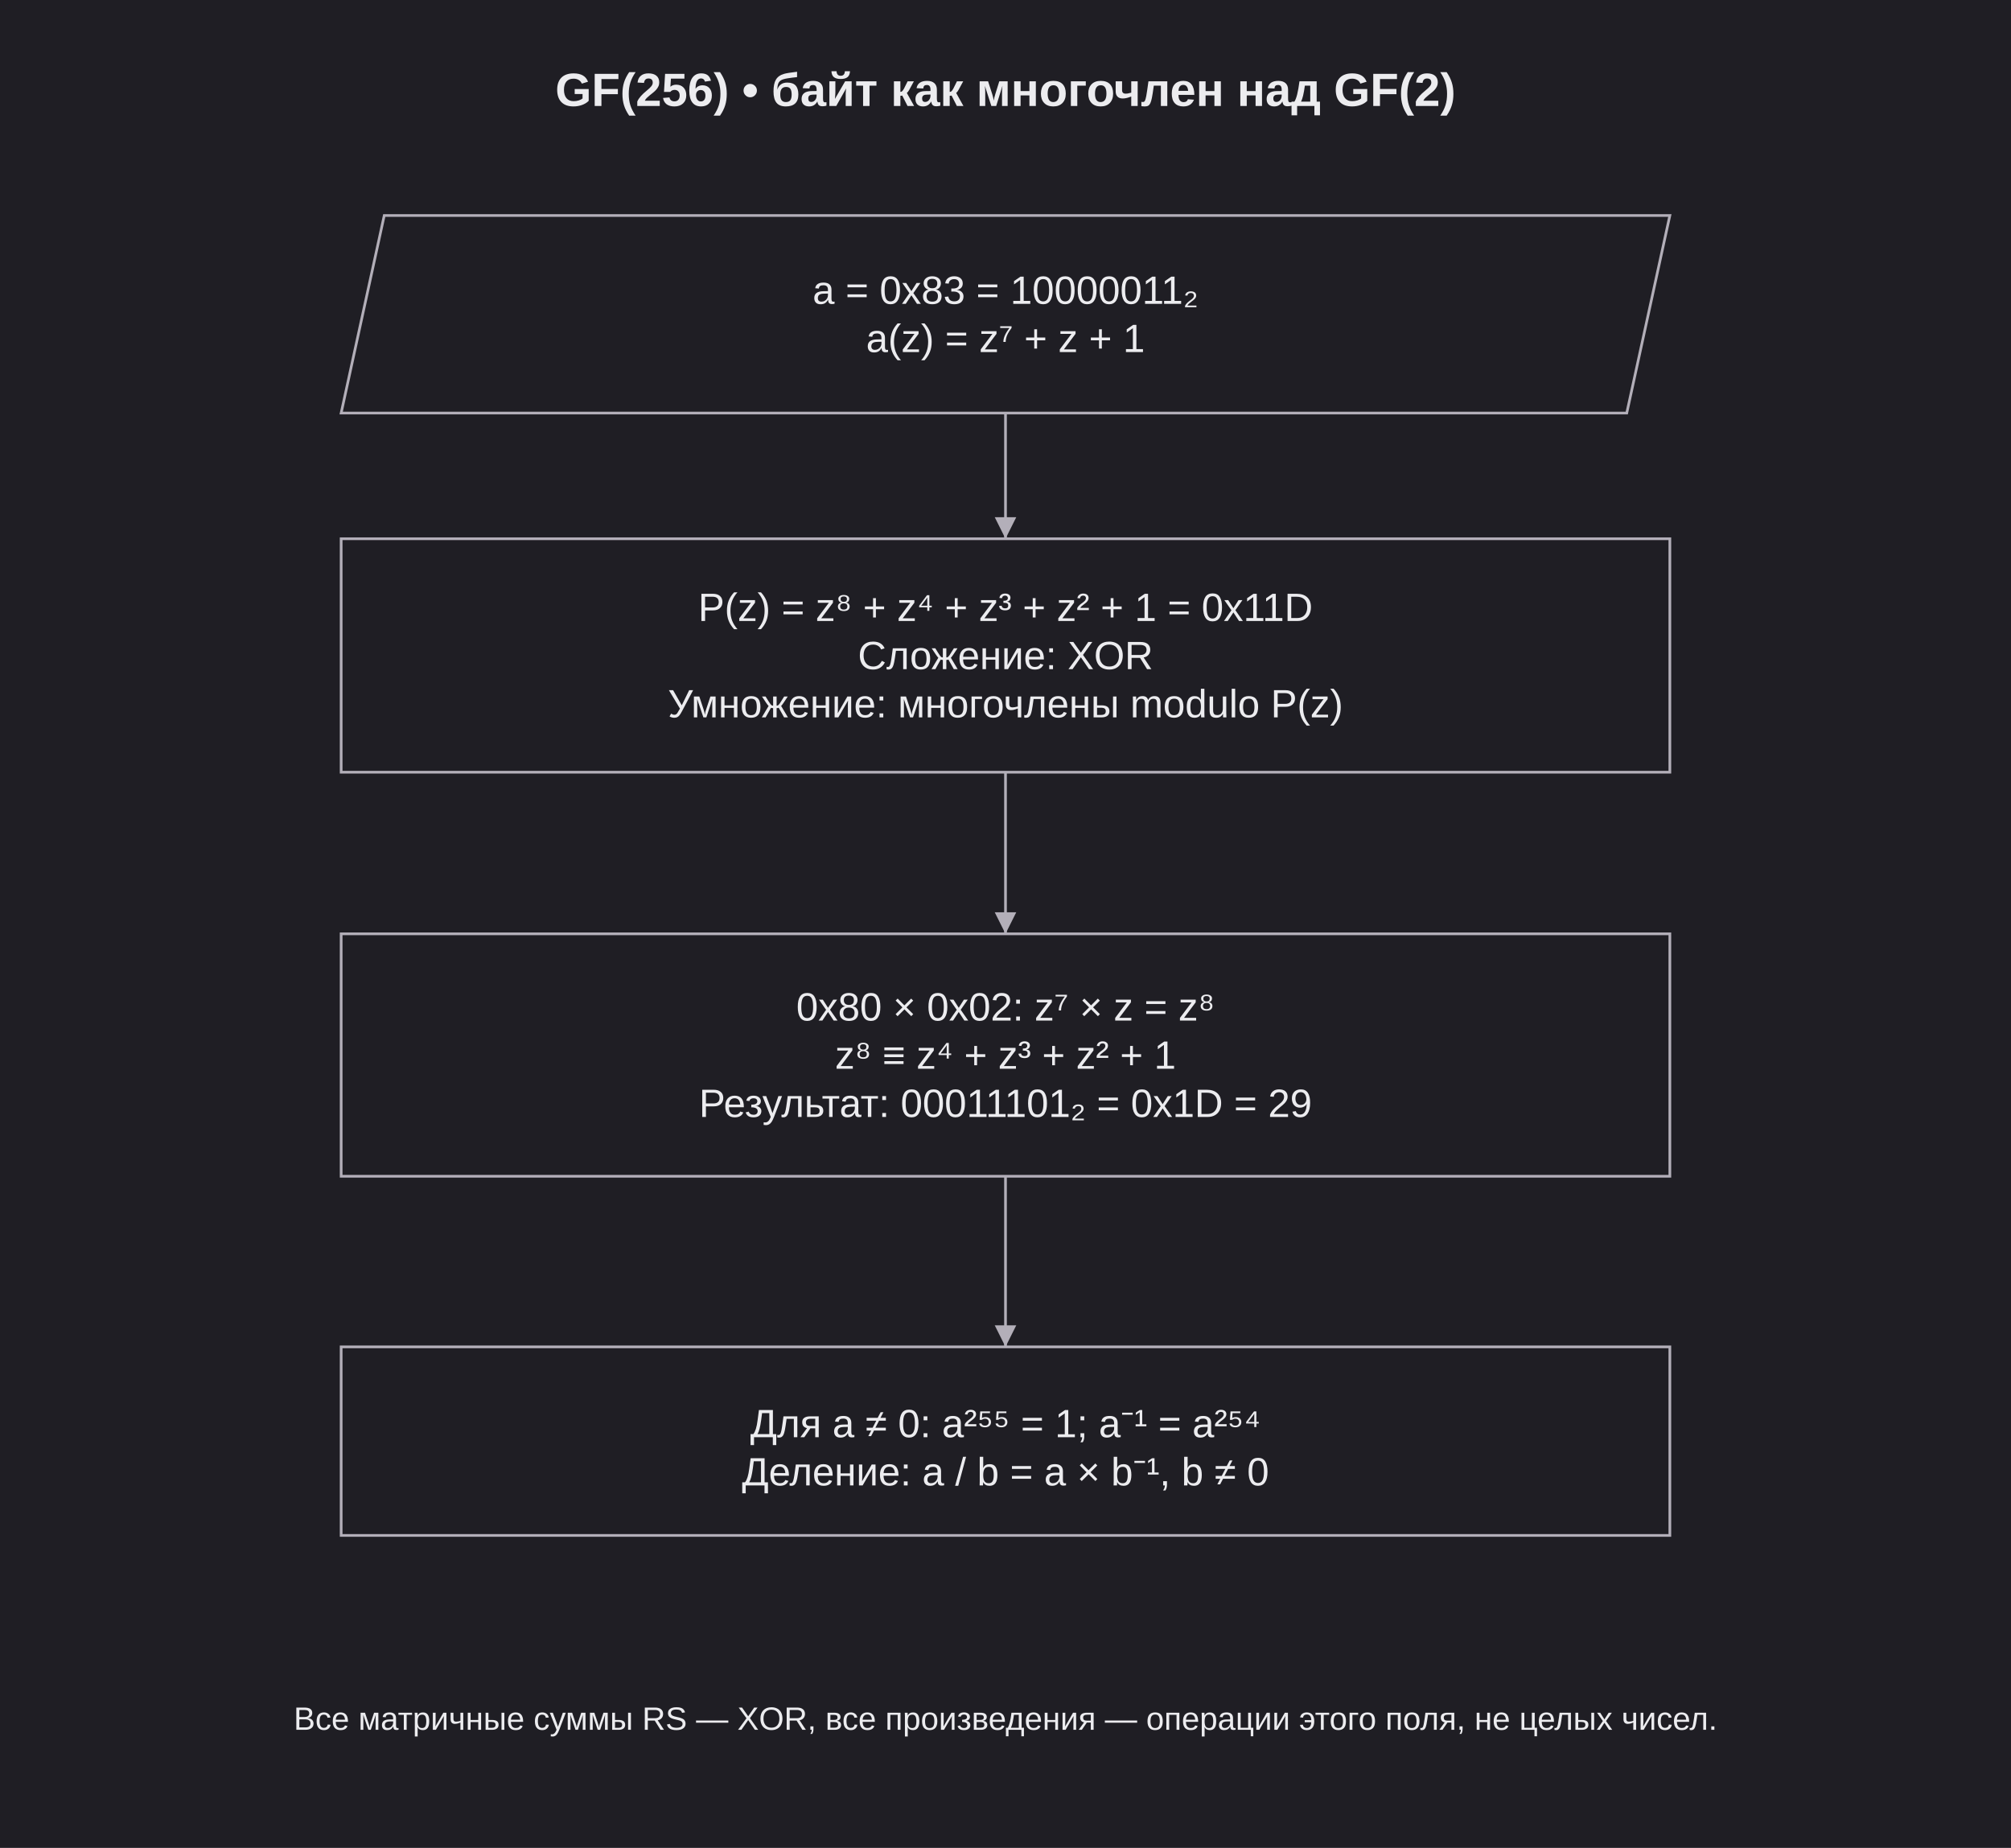
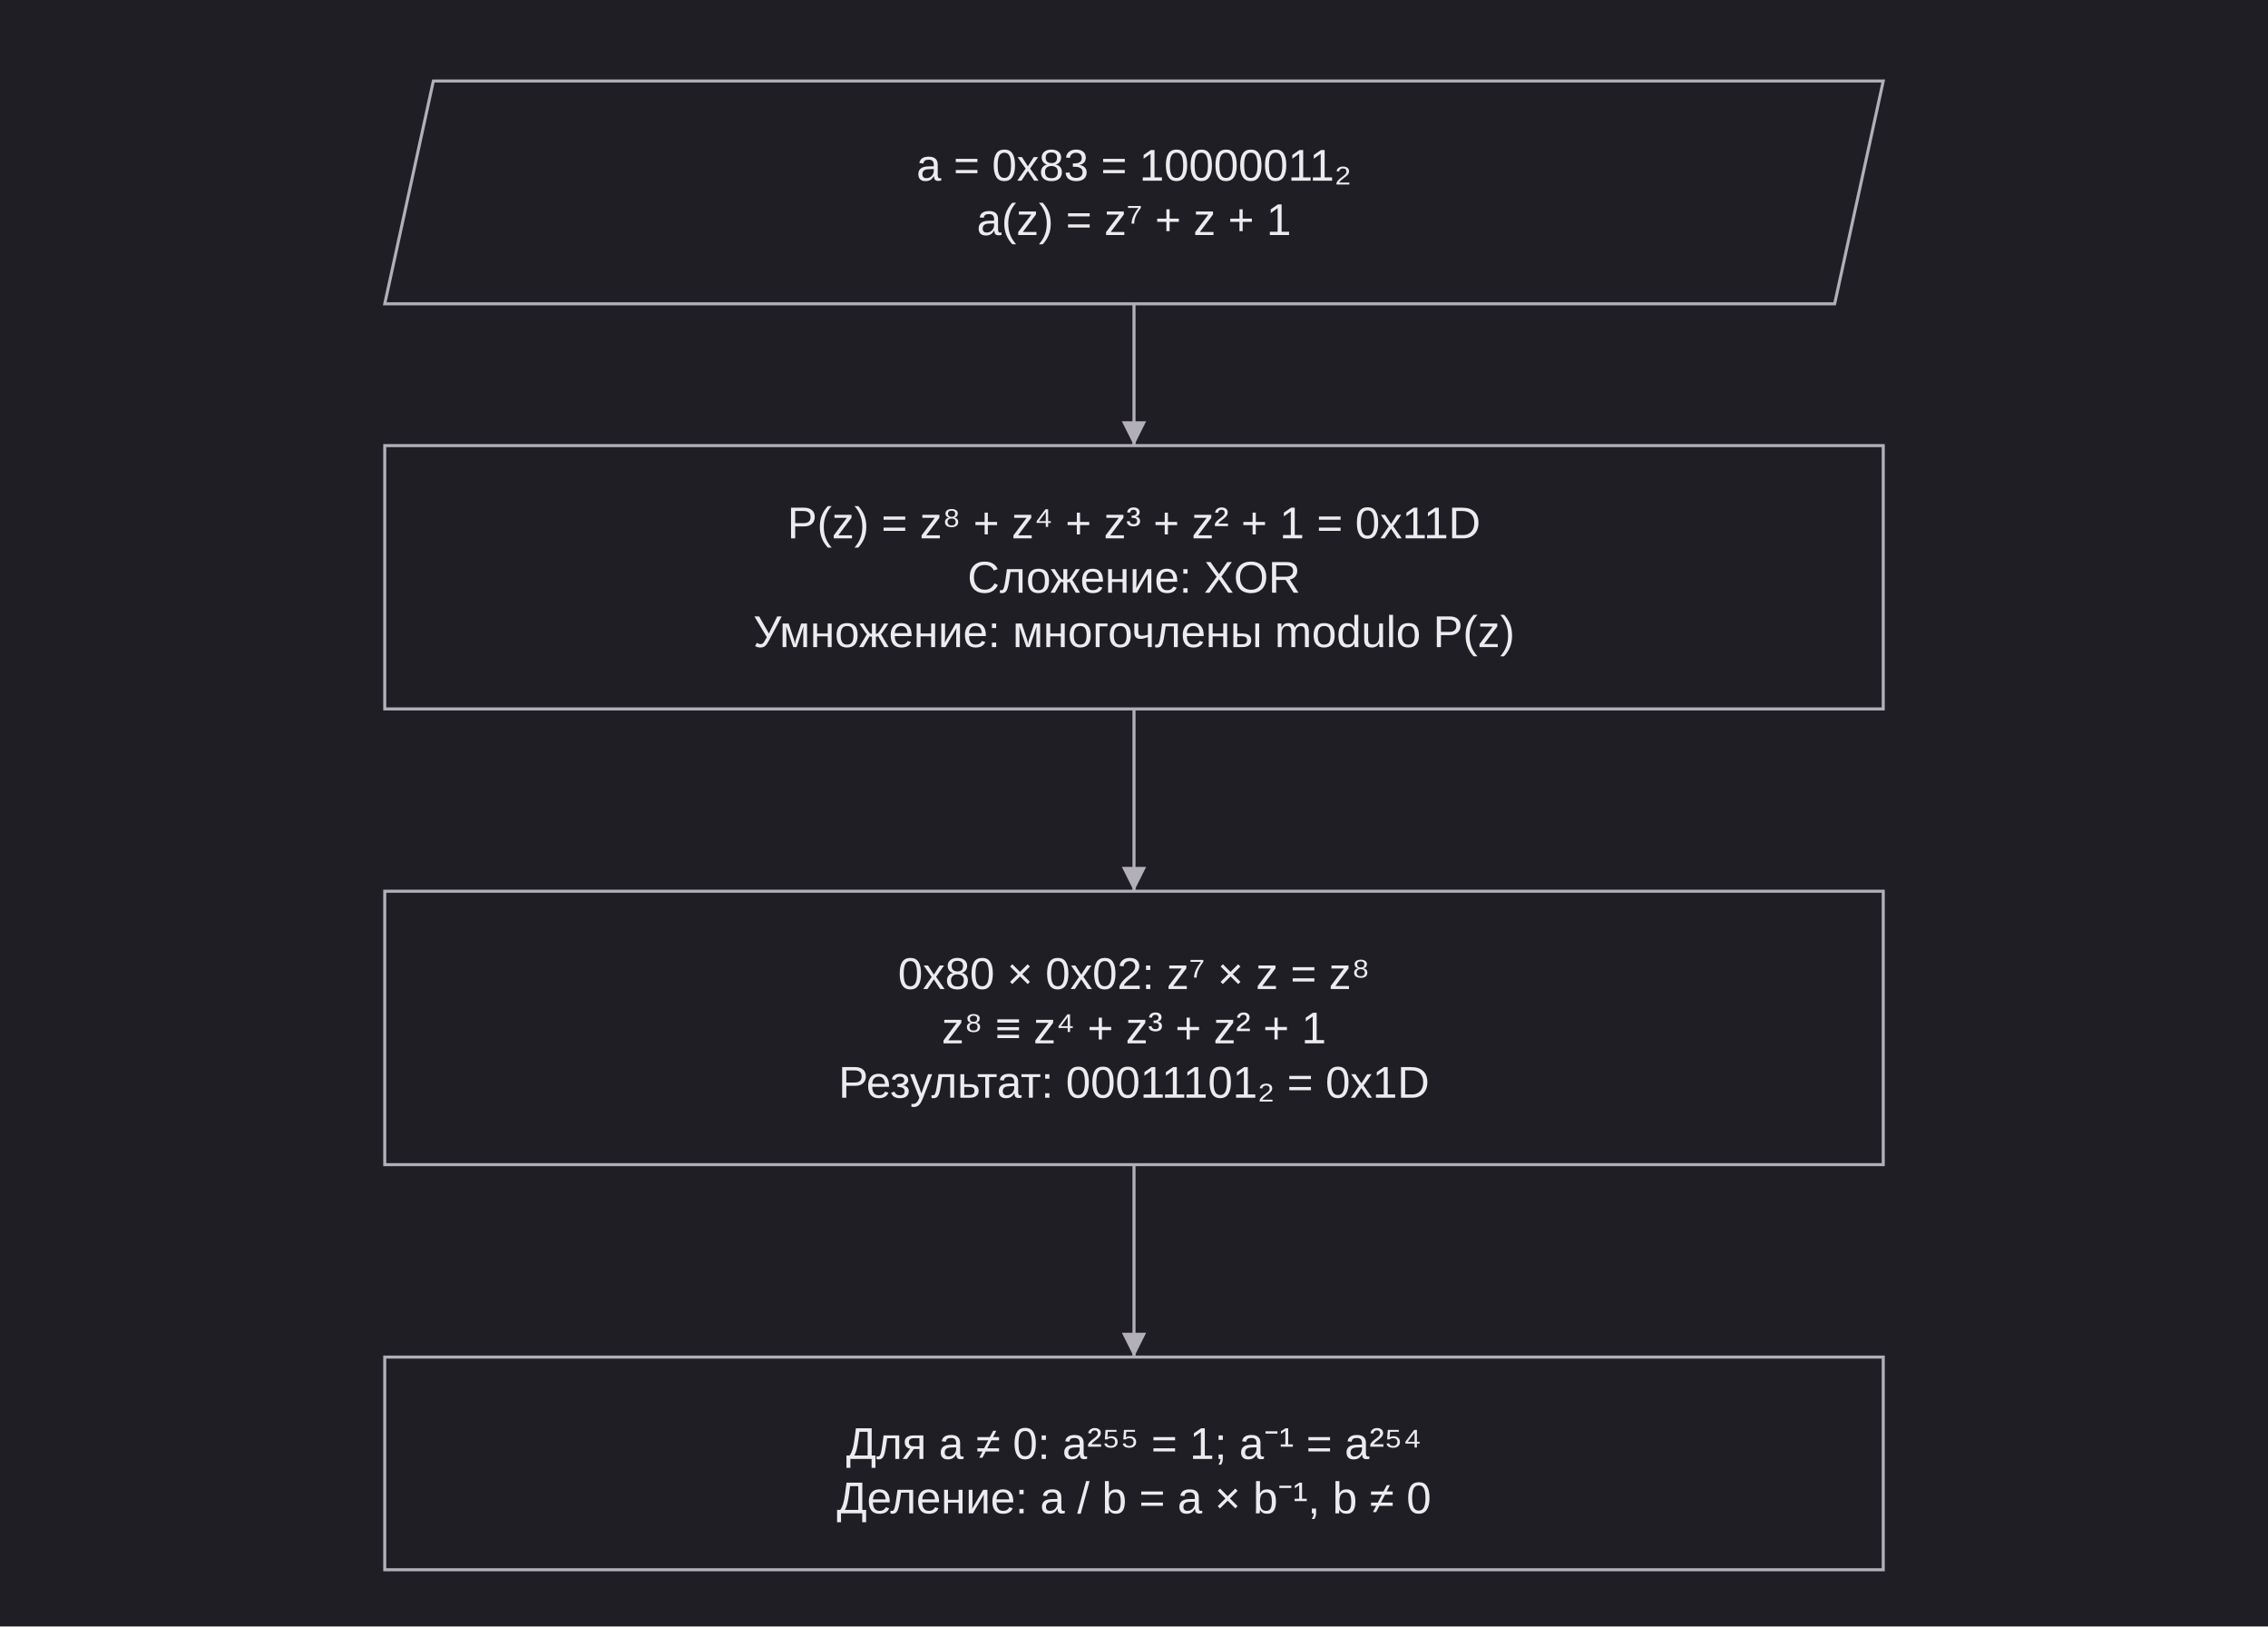
- <svg xmlns="http://www.w3.org/2000/svg" width="1120" height="1029" viewBox="0 0 1120 1029" role="img">
+ <svg xmlns="http://www.w3.org/2000/svg" width="1120" height="803" viewBox="0 80 1120 803" role="img">
  <defs>
    <marker id="arrow" viewBox="0 0 10 10" refX="10" refY="5" markerWidth="8" markerHeight="8" orient="auto-start-reverse">
      <path d="M 0 0 L 10 5 L 0 10 Z" fill="#b3afb9" />
    </marker>
  </defs>
-   <rect width="100%" height="100%" fill="#1f1e24" />
+   <rect width="100%" height="803.0" fill="#1f1e24" y="80" />
  <path d="M560 230 L560 300" fill="none" stroke="#b3afb9" stroke-width="1.5" marker-end="url(#arrow)" />
  <path d="M560 430 L560 520" fill="none" stroke="#b3afb9" stroke-width="1.5" marker-end="url(#arrow)" />
  <path d="M560 655 L560 750" fill="none" stroke="#b3afb9" stroke-width="1.5" marker-end="url(#arrow)" />
-   <text x="560" y="50" text-anchor="middle" dominant-baseline="central" font-family="Arial, sans-serif" font-size="26" fill="#ececef" font-weight="700">GF(256) • байт как многочлен над GF(2)</text>
  <path d="M 214 120 H 930 L 906 230 H 190 Z" fill="#1f1e24" stroke="#b3afb9" stroke-width="1.5" />
  <text x="560" y="161.58" text-anchor="middle" dominant-baseline="central" font-family="Arial, sans-serif" font-size="22" fill="#ececef">a = 0x83 = 10000011₂</text>
  <text x="560" y="188.42" text-anchor="middle" dominant-baseline="central" font-family="Arial, sans-serif" font-size="22" fill="#ececef">a(z) = z⁷ + z + 1</text>
  <rect x="190" y="300" width="740" height="130" fill="#1f1e24" stroke="#b3afb9" stroke-width="1.5" />
  <text x="560" y="338.16" text-anchor="middle" dominant-baseline="central" font-family="Arial, sans-serif" font-size="22" fill="#ececef">P(z) = z⁸ + z⁴ + z³ + z² + 1 = 0x11D</text>
  <text x="560" y="365" text-anchor="middle" dominant-baseline="central" font-family="Arial, sans-serif" font-size="22" fill="#ececef">Сложение: XOR</text>
  <text x="560" y="391.84" text-anchor="middle" dominant-baseline="central" font-family="Arial, sans-serif" font-size="22" fill="#ececef">Умножение: многочлены modulo P(z)</text>
  <rect x="190" y="520" width="740" height="135" fill="#1f1e24" stroke="#b3afb9" stroke-width="1.5" />
  <text x="560" y="560.66" text-anchor="middle" dominant-baseline="central" font-family="Arial, sans-serif" font-size="22" fill="#ececef">0x80 × 0x02: z⁷ × z = z⁸</text>
  <text x="560" y="587.5" text-anchor="middle" dominant-baseline="central" font-family="Arial, sans-serif" font-size="22" fill="#ececef">z⁸ ≡ z⁴ + z³ + z² + 1</text>
-   <text x="560" y="614.34" text-anchor="middle" dominant-baseline="central" font-family="Arial, sans-serif" font-size="22" fill="#ececef">Результат: 00011101₂ = 0x1D = 29</text>
+   <text x="560" y="614.34" text-anchor="middle" dominant-baseline="central" font-family="Arial, sans-serif" font-size="22" fill="#ececef">Результат: 00011101₂ = 0x1D</text>
  <rect x="190" y="750" width="740" height="105" fill="#1f1e24" stroke="#b3afb9" stroke-width="1.5" />
  <text x="560" y="789.08" text-anchor="middle" dominant-baseline="central" font-family="Arial, sans-serif" font-size="22" fill="#ececef">Для a ≠ 0: a²⁵⁵ = 1; a⁻¹ = a²⁵⁴</text>
  <text x="560" y="815.92" text-anchor="middle" dominant-baseline="central" font-family="Arial, sans-serif" font-size="22" fill="#ececef">Деление: a / b = a × b⁻¹, b ≠ 0</text>
-   <text x="560" y="957" text-anchor="middle" dominant-baseline="central" font-family="Arial, sans-serif" font-size="18" fill="#ececef">Все матричные суммы RS — XOR, все произведения — операции этого поля, не целых чисел.</text>
</svg>
